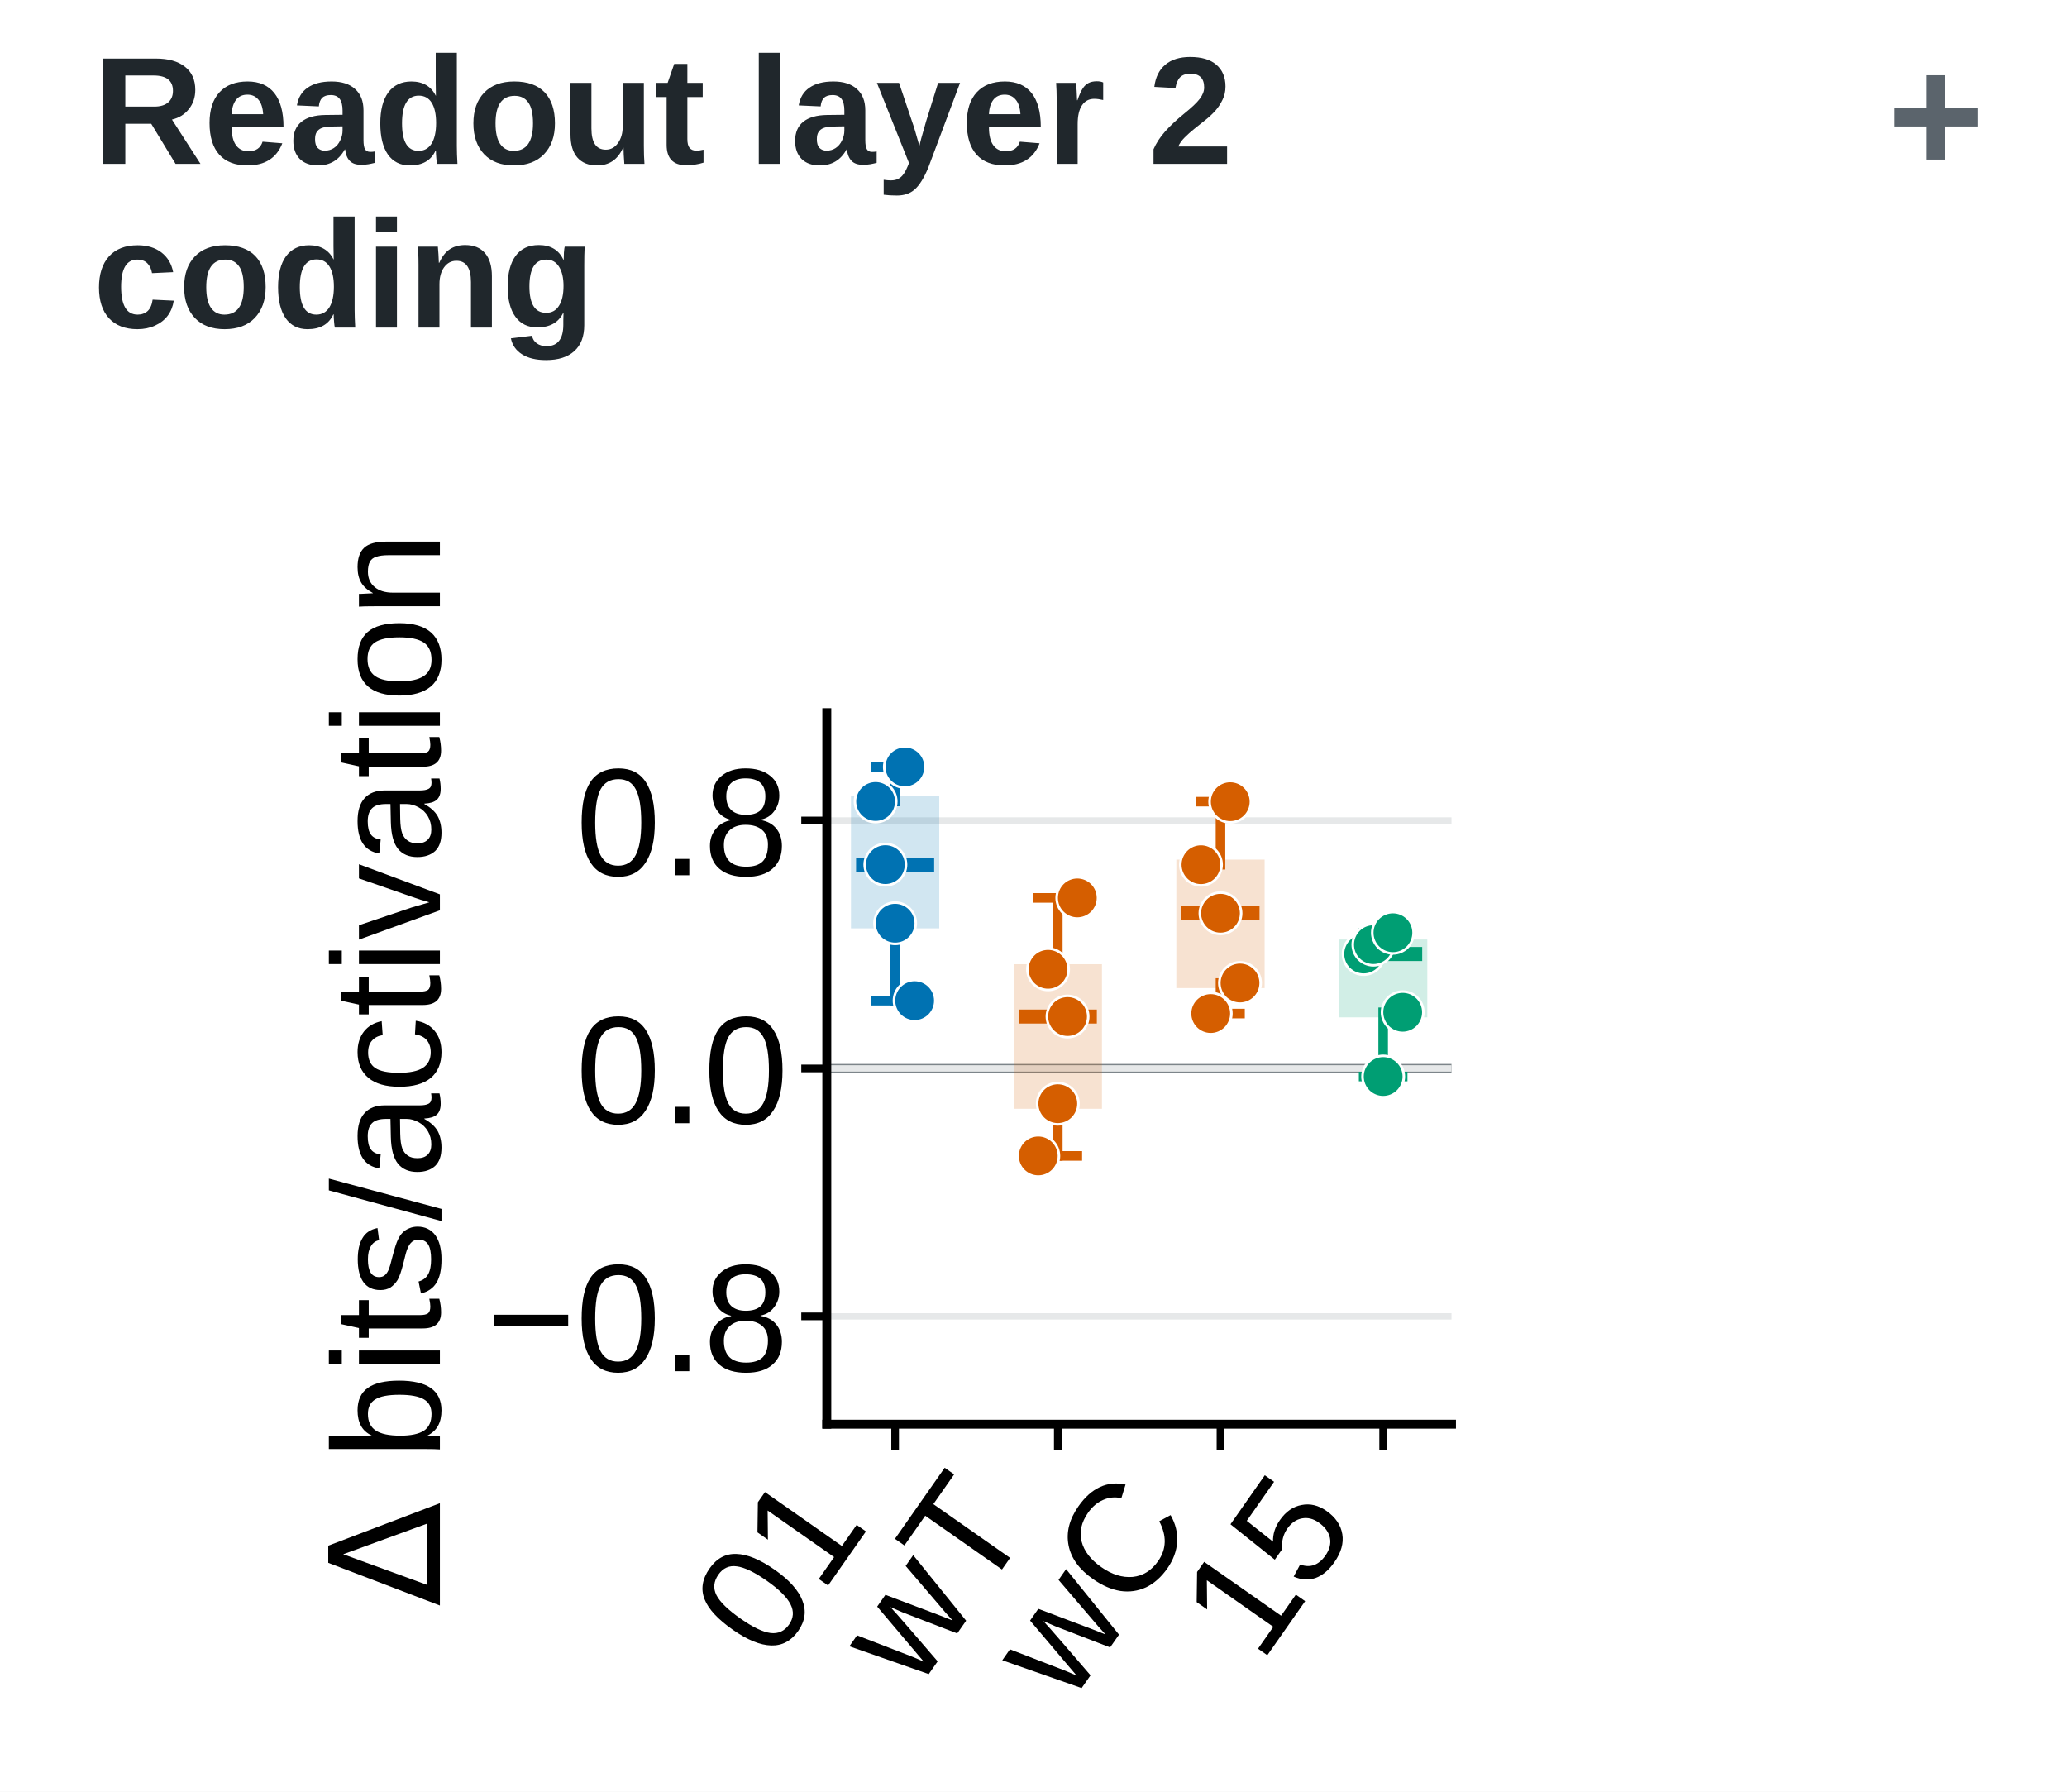
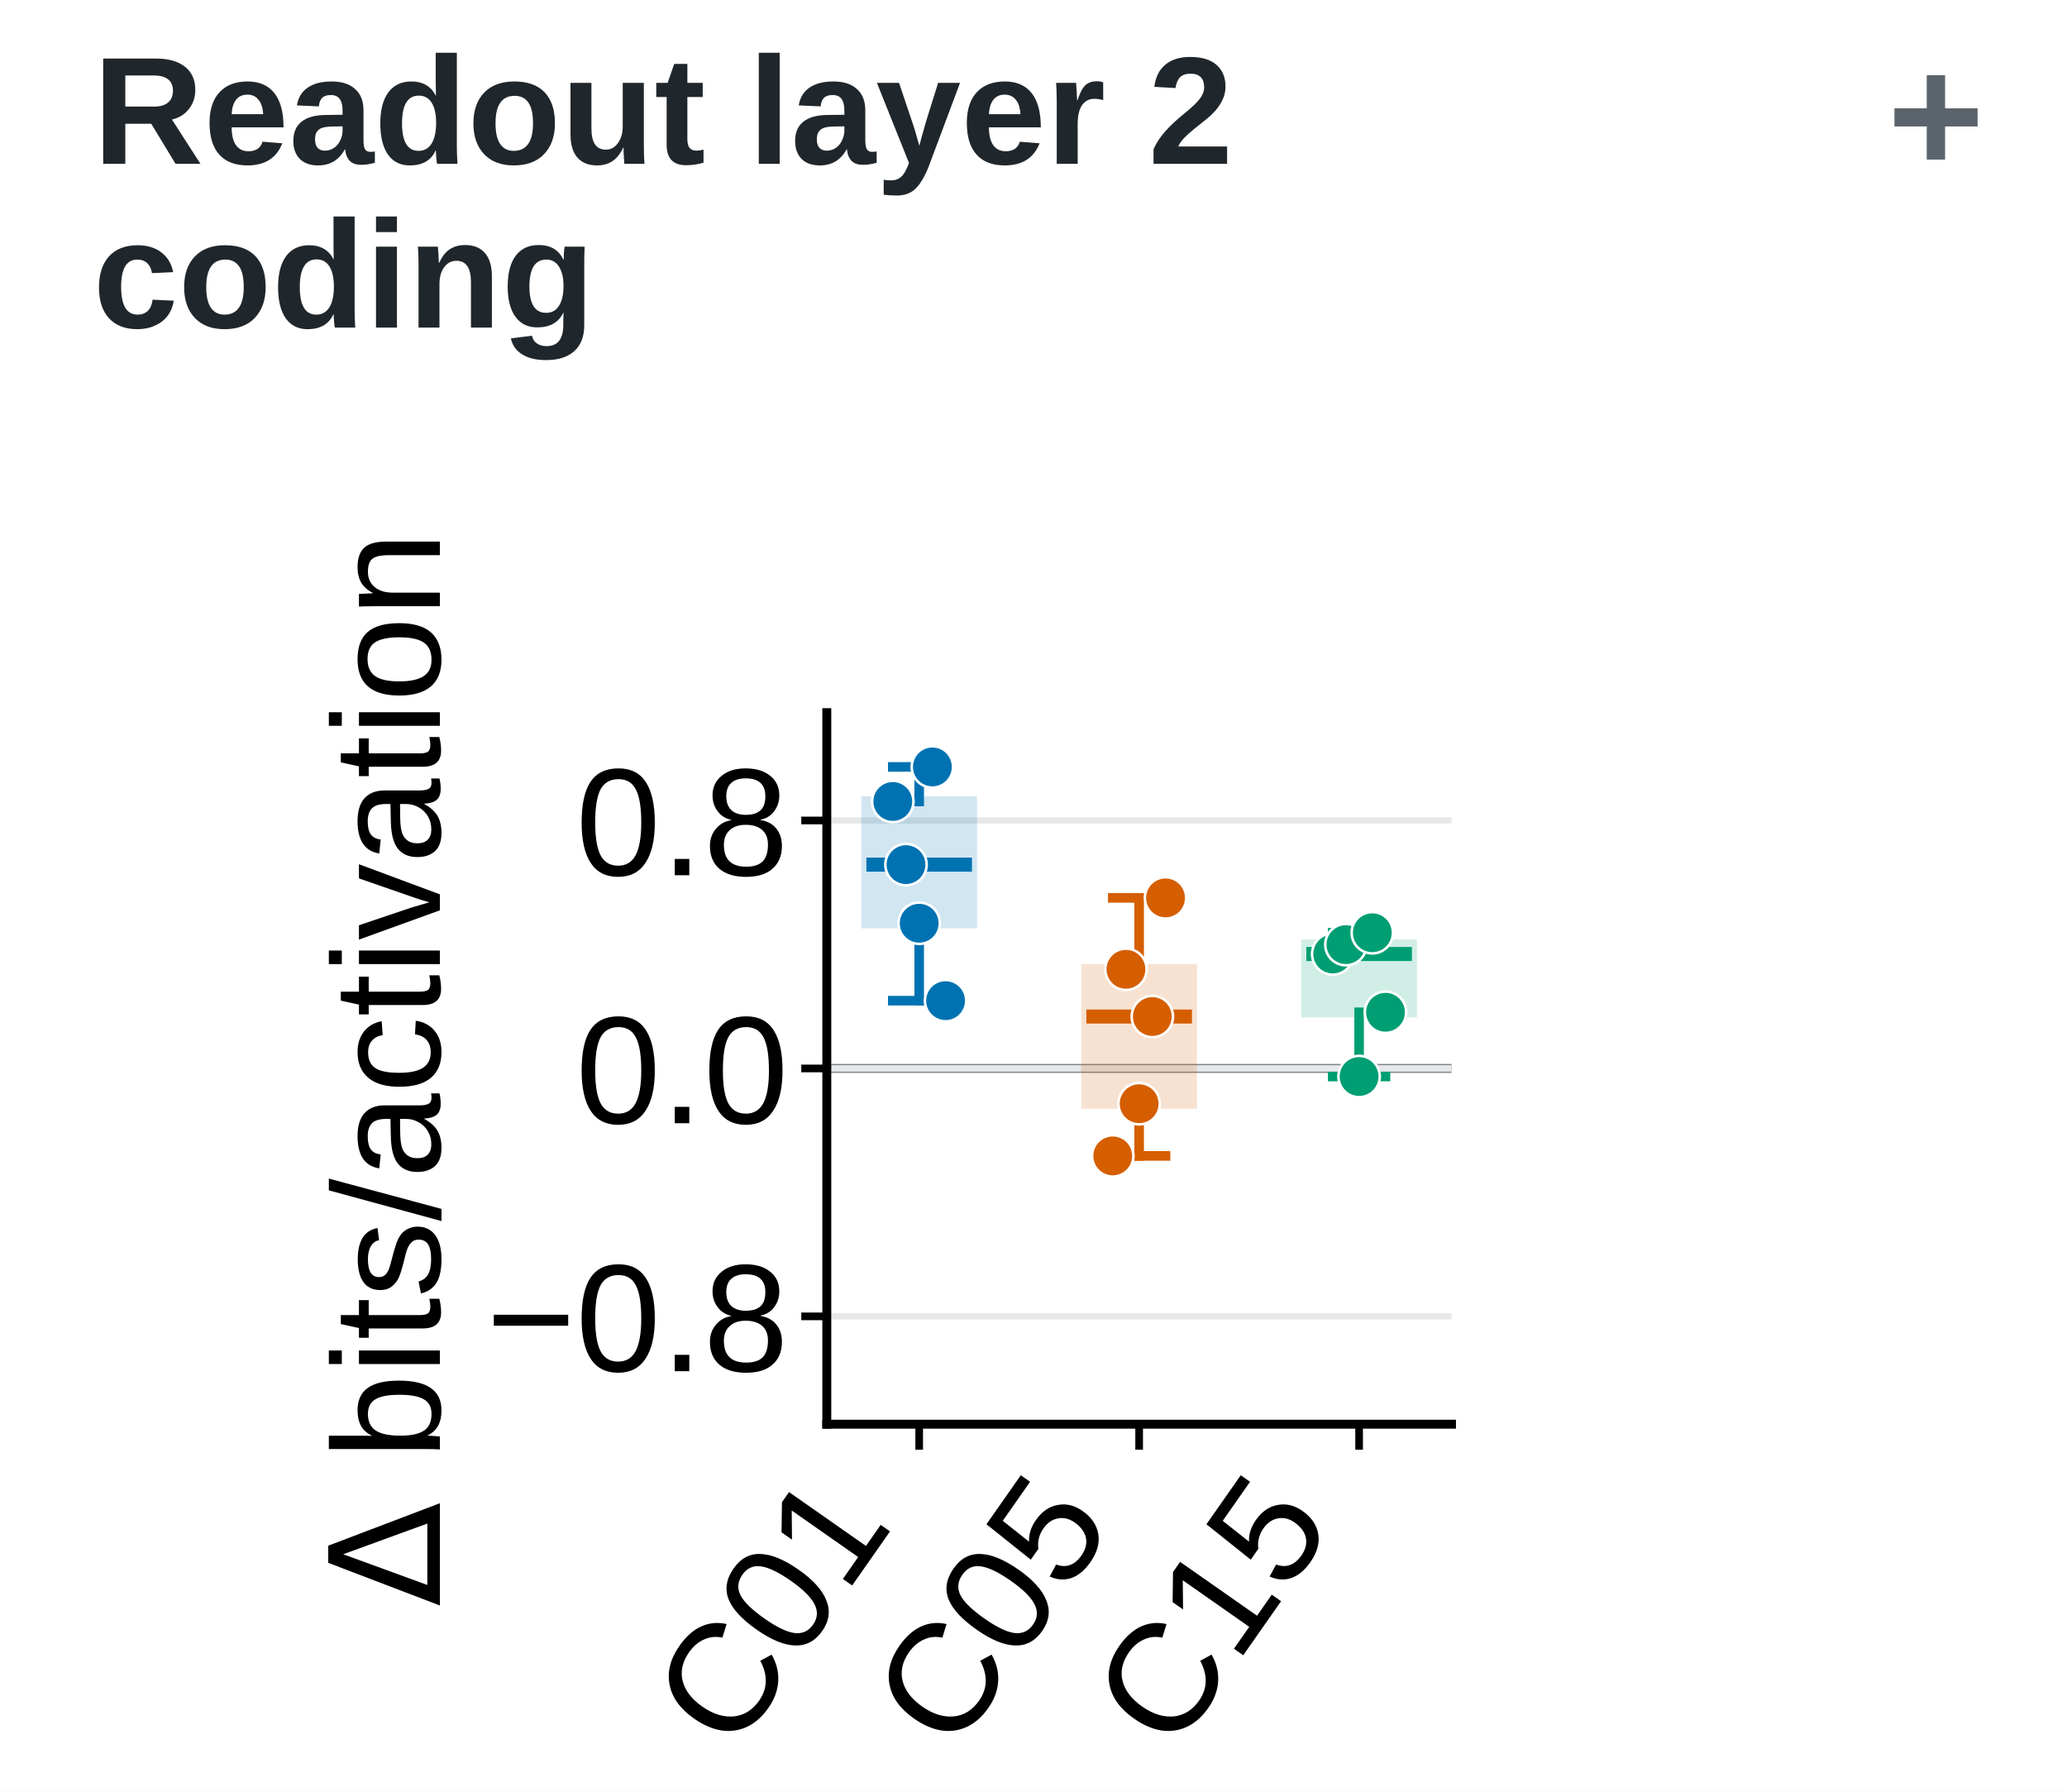
<svg xmlns="http://www.w3.org/2000/svg" xmlns:xlink="http://www.w3.org/1999/xlink" width="162pt" height="140.4pt" viewBox="0 0 162 140.4" version="1.1">
  <defs>
    <style type="text/css">*{stroke-linejoin: round; stroke-linecap: butt}</style>
  </defs>
  <g id="figure_1">
    <g id="patch_1">
      <path d="M 0 140.4 L 162 140.4 L 162 0 L 0 0 z " style="fill: #ffffff" />
    </g>
    <g id="axes_1">
      <g id="patch_2">
        <path d="M 64.8 111.6 L 113.76 111.6 L 113.76 55.843 L 64.8 55.843 z " style="fill: #ffffff" />
      </g>
      <g id="line2d_1">
        <path d="M 64.8 83.722 L 113.76 83.722 " clip-path="url(#p81a2403ec0)" style="fill: none; stroke: #7d858a; stroke-width: 0.7; stroke-linecap: square" />
      </g>
      <g id="matplotlib.axis_1">
        <g id="xtick_1">
          <g id="line2d_2">
            <defs>
              <path id="m8e8d9a8fae" d="M 0 0 L 0 2 " style="stroke: #000000; stroke-width: 0.6" />
            </defs>
            <g>
-               <use xlink:href="#m8e8d9a8fae" x="70.155" y="111.6" style="stroke: #000000; stroke-width: 0.6" />
+               <use xlink:href="#m8e8d9a8fae" x="72.041" y="111.6" style="stroke: #000000; stroke-width: 0.6" />
            </g>
          </g>
          <g id="text_1">
-             <text style="font-size: 12px; font-family: 'Arial'" transform="translate(60.54623 130.4593) rotate(-55)">01</text>
+             <text style="font-size: 12px; font-family: 'Arial'" transform="translate(57.46103 137.5582) rotate(-55)">C01</text>
          </g>
        </g>
        <g id="xtick_2">
          <g id="line2d_3">
            <g>
-               <use xlink:href="#m8e8d9a8fae" x="82.905" y="111.6" style="stroke: #000000; stroke-width: 0.6" />
+               <use xlink:href="#m8e8d9a8fae" x="89.28" y="111.6" style="stroke: #000000; stroke-width: 0.6" />
            </g>
          </g>
          <g id="text_2">
-             <text style="font-size: 12px; font-family: 'Arial'" transform="translate(71.77661 132.6295) rotate(-55)">wT</text>
+             <text style="font-size: 12px; font-family: 'Arial'" transform="translate(74.70047 137.5582) rotate(-55)">C05</text>
          </g>
        </g>
        <g id="xtick_3">
          <g id="line2d_4">
            <g>
-               <use xlink:href="#m8e8d9a8fae" x="95.655" y="111.6" style="stroke: #000000; stroke-width: 0.6" />
+               <use xlink:href="#m8e8d9a8fae" x="106.519" y="111.6" style="stroke: #000000; stroke-width: 0.6" />
            </g>
          </g>
          <g id="text_3">
-             <text style="font-size: 12px; font-family: 'Arial'" transform="translate(83.75981 133.7246) rotate(-55)">wC</text>
-           </g>
-         </g>
-         <g id="xtick_4">
-           <g id="line2d_5">
-             <g>
-               <use xlink:href="#m8e8d9a8fae" x="108.405" y="111.6" style="stroke: #000000; stroke-width: 0.6" />
-             </g>
-           </g>
-           <g id="text_4">
-             <text style="font-size: 12px; font-family: 'Arial'" transform="translate(98.79623 130.4593) rotate(-55)">15</text>
+             <text style="font-size: 12px; font-family: 'Arial'" transform="translate(91.93991 137.5582) rotate(-55)">C15</text>
          </g>
        </g>
      </g>
      <g id="matplotlib.axis_2">
        <g id="ytick_1">
+           <g id="line2d_5">
+             <path d="M 64.8 103.151 L 113.76 103.151 " clip-path="url(#p81a2403ec0)" style="fill: none; stroke: #e6e8e9; stroke-width: 0.5; stroke-linecap: square" />
+           </g>
          <g id="line2d_6">
-             <path d="M 64.8 103.151 L 113.76 103.151 " clip-path="url(#p81a2403ec0)" style="fill: none; stroke: #e6e8e9; stroke-width: 0.5; stroke-linecap: square" />
-           </g>
-           <g id="line2d_7">
            <defs>
              <path id="m2e3f482a18" d="M 0 0 L -2 0 " style="stroke: #000000; stroke-width: 0.6" />
            </defs>
            <g>
              <use xlink:href="#m2e3f482a18" x="64.8" y="103.151" style="stroke: #000000; stroke-width: 0.6" />
            </g>
          </g>
+           <g id="text_4">
+             <text style="font-size: 12px; font-family: 'Arial'; text-anchor: end" x="61.8" y="107.445" transform="rotate(-0 61.8 107.4455)">−0.8</text>
+           </g>
+         </g>
+         <g id="ytick_2">
+           <g id="line2d_7">
+             <path d="M 64.8 83.722 L 113.76 83.722 " clip-path="url(#p81a2403ec0)" style="fill: none; stroke: #e6e8e9; stroke-width: 0.5; stroke-linecap: square" />
+           </g>
+           <g id="line2d_8">
+             <g>
+               <use xlink:href="#m2e3f482a18" x="64.8" y="83.722" style="stroke: #000000; stroke-width: 0.6" />
+             </g>
+           </g>
          <g id="text_5">
-             <text style="font-size: 12px; font-family: 'Arial'; text-anchor: end" x="61.8" y="107.445" transform="rotate(-0 61.8 107.4455)">−0.8</text>
-           </g>
-         </g>
-         <g id="ytick_2">
-           <g id="line2d_8">
-             <path d="M 64.8 83.722 L 113.76 83.722 " clip-path="url(#p81a2403ec0)" style="fill: none; stroke: #e6e8e9; stroke-width: 0.5; stroke-linecap: square" />
-           </g>
+             <text style="font-size: 12px; font-family: 'Arial'; text-anchor: end" x="61.8" y="88.016" transform="rotate(-0 61.8 88.01629)">0.0</text>
+           </g>
+         </g>
+         <g id="ytick_3">
          <g id="line2d_9">
-             <g>
-               <use xlink:href="#m2e3f482a18" x="64.8" y="83.722" style="stroke: #000000; stroke-width: 0.6" />
+             <path d="M 64.8 64.292 L 113.76 64.292 " clip-path="url(#p81a2403ec0)" style="fill: none; stroke: #e6e8e9; stroke-width: 0.5; stroke-linecap: square" />
+           </g>
+           <g id="line2d_10">
+             <g>
+               <use xlink:href="#m2e3f482a18" x="64.8" y="64.292" style="stroke: #000000; stroke-width: 0.6" />
            </g>
          </g>
          <g id="text_6">
-             <text style="font-size: 12px; font-family: 'Arial'; text-anchor: end" x="61.8" y="88.016" transform="rotate(-0 61.8 88.01629)">0.0</text>
-           </g>
-         </g>
-         <g id="ytick_3">
-           <g id="line2d_10">
-             <path d="M 64.8 64.292 L 113.76 64.292 " clip-path="url(#p81a2403ec0)" style="fill: none; stroke: #e6e8e9; stroke-width: 0.5; stroke-linecap: square" />
-           </g>
-           <g id="line2d_11">
-             <g>
-               <use xlink:href="#m2e3f482a18" x="64.8" y="64.292" style="stroke: #000000; stroke-width: 0.6" />
-             </g>
-           </g>
-           <g id="text_7">
            <text style="font-size: 12px; font-family: 'Arial'; text-anchor: end" x="61.8" y="68.587" transform="rotate(-0 61.8 68.58708)">0.8</text>
          </g>
        </g>
-         <g id="text_8">
+         <g id="text_7">
          <g transform="translate(34.72625 125.9016) rotate(-90)">
            <text>
              <tspan x="0" y="-0.25" style="font-size: 12px; font-family: 'DejaVu Sans'">Δ</tspan>
              <tspan x="8.209" y="-0.25" style="font-size: 12px; font-family: 'Arial'"> </tspan>
              <tspan x="11.543" y="-0.25" style="font-size: 12px; font-family: 'Arial'">b</tspan>
              <tspan x="18.217" y="-0.25" style="font-size: 12px; font-family: 'Arial'">i</tspan>
              <tspan x="20.883" y="-0.25" style="font-size: 12px; font-family: 'Arial'">t</tspan>
              <tspan x="24.217" y="-0.25" style="font-size: 12px; font-family: 'Arial'">s</tspan>
              <tspan x="30.217" y="-0.25" style="font-size: 12px; font-family: 'Arial'">/</tspan>
              <tspan x="33.551" y="-0.25" style="font-size: 12px; font-family: 'Arial'">a</tspan>
              <tspan x="40.225" y="-0.25" style="font-size: 12px; font-family: 'Arial'">c</tspan>
              <tspan x="46.225" y="-0.25" style="font-size: 12px; font-family: 'Arial'">t</tspan>
              <tspan x="49.559" y="-0.25" style="font-size: 12px; font-family: 'Arial'">i</tspan>
              <tspan x="52.225" y="-0.25" style="font-size: 12px; font-family: 'Arial'">v</tspan>
              <tspan x="58.225" y="-0.25" style="font-size: 12px; font-family: 'Arial'">a</tspan>
              <tspan x="64.898" y="-0.25" style="font-size: 12px; font-family: 'Arial'">t</tspan>
              <tspan x="68.232" y="-0.25" style="font-size: 12px; font-family: 'Arial'">i</tspan>
              <tspan x="70.898" y="-0.25" style="font-size: 12px; font-family: 'Arial'">o</tspan>
              <tspan x="77.572" y="-0.25" style="font-size: 12px; font-family: 'Arial'">n</tspan>
            </text>
          </g>
        </g>
      </g>
      <g id="patch_3">
-         <path d="M 67.095 72.345 L 73.215 72.345 L 73.215 62.804 L 67.095 62.804 L 67.095 72.345 z " clip-path="url(#p81a2403ec0)" style="fill: #0072b2; opacity: 0.18; stroke: #0072b2; stroke-width: 0.8; stroke-linejoin: miter" />
+         <path d="M 67.903 72.345 L 76.178 72.345 L 76.178 62.804 L 67.903 62.804 L 67.903 72.345 z " clip-path="url(#p81a2403ec0)" style="fill: #0072b2; opacity: 0.18; stroke: #0072b2; stroke-width: 0.8; stroke-linejoin: miter" />
+       </g>
+       <g id="line2d_11">
+         <path d="M 72.041 72.345 L 72.041 78.412 " clip-path="url(#p81a2403ec0)" style="fill: none; stroke: #0072b2; stroke-width: 0.75; stroke-linecap: square" />
      </g>
      <g id="line2d_12">
-         <path d="M 70.155 72.345 L 70.155 78.412 " clip-path="url(#p81a2403ec0)" style="fill: none; stroke: #0072b2; stroke-width: 0.75; stroke-linecap: square" />
+         <path d="M 72.041 62.804 L 72.041 60.096 " clip-path="url(#p81a2403ec0)" style="fill: none; stroke: #0072b2; stroke-width: 0.75; stroke-linecap: square" />
      </g>
      <g id="line2d_13">
-         <path d="M 70.155 62.804 L 70.155 60.096 " clip-path="url(#p81a2403ec0)" style="fill: none; stroke: #0072b2; stroke-width: 0.75; stroke-linecap: square" />
+         <path d="M 69.972 78.412 L 74.109 78.412 " clip-path="url(#p81a2403ec0)" style="fill: none; stroke: #0072b2; stroke-width: 0.75; stroke-linecap: square" />
      </g>
      <g id="line2d_14">
-         <path d="M 68.625 78.412 L 71.685 78.412 " clip-path="url(#p81a2403ec0)" style="fill: none; stroke: #0072b2; stroke-width: 0.75; stroke-linecap: square" />
+         <path d="M 69.972 60.096 L 74.109 60.096 " clip-path="url(#p81a2403ec0)" style="fill: none; stroke: #0072b2; stroke-width: 0.75; stroke-linecap: square" />
+       </g>
+       <g id="patch_4">
+         <path d="M 85.143 86.486 L 93.417 86.486 L 93.417 75.955 L 85.143 75.955 L 85.143 86.486 z " clip-path="url(#p81a2403ec0)" style="fill: #d55e00; opacity: 0.18; stroke: #d55e00; stroke-width: 0.8; stroke-linejoin: miter" />
      </g>
      <g id="line2d_15">
-         <path d="M 68.625 60.096 L 71.685 60.096 " clip-path="url(#p81a2403ec0)" style="fill: none; stroke: #0072b2; stroke-width: 0.75; stroke-linecap: square" />
-       </g>
-       <g id="patch_4">
-         <path d="M 79.845 86.486 L 85.965 86.486 L 85.965 75.955 L 79.845 75.955 L 79.845 86.486 z " clip-path="url(#p81a2403ec0)" style="fill: #d55e00; opacity: 0.18; stroke: #d55e00; stroke-width: 0.8; stroke-linejoin: miter" />
+         <path d="M 89.28 86.486 L 89.28 90.577 " clip-path="url(#p81a2403ec0)" style="fill: none; stroke: #d55e00; stroke-width: 0.75; stroke-linecap: square" />
      </g>
      <g id="line2d_16">
-         <path d="M 82.905 86.486 L 82.905 90.577 " clip-path="url(#p81a2403ec0)" style="fill: none; stroke: #d55e00; stroke-width: 0.75; stroke-linecap: square" />
+         <path d="M 89.28 75.955 L 89.28 70.36 " clip-path="url(#p81a2403ec0)" style="fill: none; stroke: #d55e00; stroke-width: 0.75; stroke-linecap: square" />
      </g>
      <g id="line2d_17">
-         <path d="M 82.905 75.955 L 82.905 70.36 " clip-path="url(#p81a2403ec0)" style="fill: none; stroke: #d55e00; stroke-width: 0.75; stroke-linecap: square" />
+         <path d="M 87.211 90.577 L 91.349 90.577 " clip-path="url(#p81a2403ec0)" style="fill: none; stroke: #d55e00; stroke-width: 0.75; stroke-linecap: square" />
      </g>
      <g id="line2d_18">
-         <path d="M 81.375 90.577 L 84.435 90.577 " clip-path="url(#p81a2403ec0)" style="fill: none; stroke: #d55e00; stroke-width: 0.75; stroke-linecap: square" />
+         <path d="M 87.211 70.36 L 91.349 70.36 " clip-path="url(#p81a2403ec0)" style="fill: none; stroke: #d55e00; stroke-width: 0.75; stroke-linecap: square" />
+       </g>
+       <g id="patch_5">
+         <path d="M 102.382 79.321 L 110.657 79.321 L 110.657 74.021 L 102.382 74.021 L 102.382 79.321 z " clip-path="url(#p81a2403ec0)" style="fill: #009e73; opacity: 0.18; stroke: #009e73; stroke-width: 0.8; stroke-linejoin: miter" />
      </g>
      <g id="line2d_19">
-         <path d="M 81.375 70.36 L 84.435 70.36 " clip-path="url(#p81a2403ec0)" style="fill: none; stroke: #d55e00; stroke-width: 0.75; stroke-linecap: square" />
-       </g>
-       <g id="patch_5">
-         <path d="M 92.595 77.028 L 98.715 77.028 L 98.715 67.758 L 92.595 67.758 L 92.595 77.028 z " clip-path="url(#p81a2403ec0)" style="fill: #d55e00; opacity: 0.18; stroke: #d55e00; stroke-width: 0.8; stroke-linejoin: miter" />
+         <path d="M 106.519 79.321 L 106.519 84.356 " clip-path="url(#p81a2403ec0)" style="fill: none; stroke: #009e73; stroke-width: 0.75; stroke-linecap: square" />
      </g>
      <g id="line2d_20">
-         <path d="M 95.655 77.028 L 95.655 79.422 " clip-path="url(#p81a2403ec0)" style="fill: none; stroke: #d55e00; stroke-width: 0.75; stroke-linecap: square" />
+         <path d="M 106.519 74.021 L 106.519 73.09 " clip-path="url(#p81a2403ec0)" style="fill: none; stroke: #009e73; stroke-width: 0.75; stroke-linecap: square" />
      </g>
      <g id="line2d_21">
-         <path d="M 95.655 67.758 L 95.655 62.82 " clip-path="url(#p81a2403ec0)" style="fill: none; stroke: #d55e00; stroke-width: 0.75; stroke-linecap: square" />
+         <path d="M 104.451 84.356 L 108.588 84.356 " clip-path="url(#p81a2403ec0)" style="fill: none; stroke: #009e73; stroke-width: 0.75; stroke-linecap: square" />
      </g>
      <g id="line2d_22">
-         <path d="M 94.125 79.422 L 97.185 79.422 " clip-path="url(#p81a2403ec0)" style="fill: none; stroke: #d55e00; stroke-width: 0.75; stroke-linecap: square" />
+         <path d="M 104.451 73.09 L 108.588 73.09 " clip-path="url(#p81a2403ec0)" style="fill: none; stroke: #009e73; stroke-width: 0.75; stroke-linecap: square" />
      </g>
      <g id="line2d_23">
-         <path d="M 94.125 62.82 L 97.185 62.82 " clip-path="url(#p81a2403ec0)" style="fill: none; stroke: #d55e00; stroke-width: 0.75; stroke-linecap: square" />
+         <path d="M 67.903 67.752 L 76.178 67.752 " clip-path="url(#p81a2403ec0)" style="fill: none; stroke: #0072b2; stroke-width: 1.1" />
+       </g>
+       <g id="line2d_24">
+         <path d="M 85.143 79.656 L 93.417 79.656 " clip-path="url(#p81a2403ec0)" style="fill: none; stroke: #d55e00; stroke-width: 1.1" />
+       </g>
+       <g id="line2d_25">
+         <path d="M 102.382 74.755 L 110.657 74.755 " clip-path="url(#p81a2403ec0)" style="fill: none; stroke: #009e73; stroke-width: 1.1" />
      </g>
      <g id="patch_6">
-         <path d="M 105.345 79.321 L 111.465 79.321 L 111.465 74.021 L 105.345 74.021 L 105.345 79.321 z " clip-path="url(#p81a2403ec0)" style="fill: #009e73; opacity: 0.18; stroke: #009e73; stroke-width: 0.8; stroke-linejoin: miter" />
-       </g>
-       <g id="line2d_24">
-         <path d="M 108.405 79.321 L 108.405 84.356 " clip-path="url(#p81a2403ec0)" style="fill: none; stroke: #009e73; stroke-width: 0.75; stroke-linecap: square" />
-       </g>
-       <g id="line2d_25">
-         <path d="M 108.405 74.021 L 108.405 73.09 " clip-path="url(#p81a2403ec0)" style="fill: none; stroke: #009e73; stroke-width: 0.75; stroke-linecap: square" />
-       </g>
-       <g id="line2d_26">
-         <path d="M 106.875 84.356 L 109.935 84.356 " clip-path="url(#p81a2403ec0)" style="fill: none; stroke: #009e73; stroke-width: 0.75; stroke-linecap: square" />
-       </g>
-       <g id="line2d_27">
-         <path d="M 106.875 73.09 L 109.935 73.09 " clip-path="url(#p81a2403ec0)" style="fill: none; stroke: #009e73; stroke-width: 0.75; stroke-linecap: square" />
-       </g>
-       <g id="line2d_28">
-         <path d="M 67.095 67.752 L 73.215 67.752 " clip-path="url(#p81a2403ec0)" style="fill: none; stroke: #0072b2; stroke-width: 1.1" />
-       </g>
-       <g id="line2d_29">
-         <path d="M 79.845 79.656 L 85.965 79.656 " clip-path="url(#p81a2403ec0)" style="fill: none; stroke: #d55e00; stroke-width: 1.1" />
-       </g>
-       <g id="line2d_30">
-         <path d="M 92.595 71.563 L 98.715 71.563 " clip-path="url(#p81a2403ec0)" style="fill: none; stroke: #d55e00; stroke-width: 1.1" />
-       </g>
-       <g id="line2d_31">
-         <path d="M 105.345 74.755 L 111.465 74.755 " clip-path="url(#p81a2403ec0)" style="fill: none; stroke: #009e73; stroke-width: 1.1" />
+         <path d="M 64.8 111.6 L 64.8 55.843 " style="fill: none; stroke: #000000; stroke-width: 0.7; stroke-linejoin: miter; stroke-linecap: square" />
      </g>
      <g id="patch_7">
-         <path d="M 64.8 111.6 L 64.8 55.843 " style="fill: none; stroke: #000000; stroke-width: 0.7; stroke-linejoin: miter; stroke-linecap: square" />
-       </g>
-       <g id="patch_8">
        <path d="M 64.8 111.6 L 113.76 111.6 " style="fill: none; stroke: #000000; stroke-width: 0.7; stroke-linejoin: miter; stroke-linecap: square" />
      </g>
      <g id="PathCollection_1">
        <defs>
          <path id="m5e7a2a0da0" d="M 0 1.62 C 0.43 1.62 0.842 1.449 1.146 1.146 C 1.449 0.842 1.62 0.43 1.62 0 C 1.62 -0.43 1.449 -0.842 1.146 -1.146 C 0.842 -1.449 0.43 -1.62 0 -1.62 C -0.43 -1.62 -0.842 -1.449 -1.146 -1.146 C -1.449 -0.842 -1.62 -0.43 -1.62 0 C -1.62 0.43 -1.449 0.842 -1.146 1.146 C -0.842 1.449 -0.43 1.62 0 1.62 z " style="stroke: #ffffff; stroke-width: 0.2" />
        </defs>
        <g clip-path="url(#p81a2403ec0)">
-           <use xlink:href="#m5e7a2a0da0" x="68.625" y="62.804" style="fill: #0072b2; stroke: #ffffff; stroke-width: 0.2" />
-           <use xlink:href="#m5e7a2a0da0" x="69.39" y="67.752" style="fill: #0072b2; stroke: #ffffff; stroke-width: 0.2" />
-           <use xlink:href="#m5e7a2a0da0" x="70.155" y="72.345" style="fill: #0072b2; stroke: #ffffff; stroke-width: 0.2" />
-           <use xlink:href="#m5e7a2a0da0" x="70.92" y="60.096" style="fill: #0072b2; stroke: #ffffff; stroke-width: 0.2" />
-           <use xlink:href="#m5e7a2a0da0" x="71.685" y="78.412" style="fill: #0072b2; stroke: #ffffff; stroke-width: 0.2" />
+           <use xlink:href="#m5e7a2a0da0" x="69.972" y="62.804" style="fill: #0072b2; stroke: #ffffff; stroke-width: 0.2" />
+           <use xlink:href="#m5e7a2a0da0" x="71.006" y="67.752" style="fill: #0072b2; stroke: #ffffff; stroke-width: 0.2" />
+           <use xlink:href="#m5e7a2a0da0" x="72.041" y="72.345" style="fill: #0072b2; stroke: #ffffff; stroke-width: 0.2" />
+           <use xlink:href="#m5e7a2a0da0" x="73.075" y="60.096" style="fill: #0072b2; stroke: #ffffff; stroke-width: 0.2" />
+           <use xlink:href="#m5e7a2a0da0" x="74.109" y="78.412" style="fill: #0072b2; stroke: #ffffff; stroke-width: 0.2" />
        </g>
      </g>
      <g id="PathCollection_2">
        <defs>
          <path id="m7c93157acc" d="M 0 1.62 C 0.43 1.62 0.842 1.449 1.146 1.146 C 1.449 0.842 1.62 0.43 1.62 0 C 1.62 -0.43 1.449 -0.842 1.146 -1.146 C 0.842 -1.449 0.43 -1.62 0 -1.62 C -0.43 -1.62 -0.842 -1.449 -1.146 -1.146 C -1.449 -0.842 -1.62 -0.43 -1.62 0 C -1.62 0.43 -1.449 0.842 -1.146 1.146 C -0.842 1.449 -0.43 1.62 0 1.62 z " style="stroke: #ffffff; stroke-width: 0.2" />
        </defs>
        <g clip-path="url(#p81a2403ec0)">
-           <use xlink:href="#m7c93157acc" x="81.375" y="90.577" style="fill: #d55e00; stroke: #ffffff; stroke-width: 0.2" />
-           <use xlink:href="#m7c93157acc" x="82.14" y="75.955" style="fill: #d55e00; stroke: #ffffff; stroke-width: 0.2" />
-           <use xlink:href="#m7c93157acc" x="82.905" y="86.486" style="fill: #d55e00; stroke: #ffffff; stroke-width: 0.2" />
-           <use xlink:href="#m7c93157acc" x="83.67" y="79.656" style="fill: #d55e00; stroke: #ffffff; stroke-width: 0.2" />
-           <use xlink:href="#m7c93157acc" x="84.435" y="70.36" style="fill: #d55e00; stroke: #ffffff; stroke-width: 0.2" />
+           <use xlink:href="#m7c93157acc" x="87.211" y="90.577" style="fill: #d55e00; stroke: #ffffff; stroke-width: 0.2" />
+           <use xlink:href="#m7c93157acc" x="88.246" y="75.955" style="fill: #d55e00; stroke: #ffffff; stroke-width: 0.2" />
+           <use xlink:href="#m7c93157acc" x="89.28" y="86.486" style="fill: #d55e00; stroke: #ffffff; stroke-width: 0.2" />
+           <use xlink:href="#m7c93157acc" x="90.314" y="79.656" style="fill: #d55e00; stroke: #ffffff; stroke-width: 0.2" />
+           <use xlink:href="#m7c93157acc" x="91.349" y="70.36" style="fill: #d55e00; stroke: #ffffff; stroke-width: 0.2" />
        </g>
      </g>
      <g id="PathCollection_3">
-         <g clip-path="url(#p81a2403ec0)">
-           <use xlink:href="#m7c93157acc" x="94.125" y="67.758" style="fill: #d55e00; stroke: #ffffff; stroke-width: 0.2" />
-           <use xlink:href="#m7c93157acc" x="94.89" y="79.422" style="fill: #d55e00; stroke: #ffffff; stroke-width: 0.2" />
-           <use xlink:href="#m7c93157acc" x="95.655" y="71.563" style="fill: #d55e00; stroke: #ffffff; stroke-width: 0.2" />
-           <use xlink:href="#m7c93157acc" x="96.42" y="62.82" style="fill: #d55e00; stroke: #ffffff; stroke-width: 0.2" />
-           <use xlink:href="#m7c93157acc" x="97.185" y="77.028" style="fill: #d55e00; stroke: #ffffff; stroke-width: 0.2" />
-         </g>
-       </g>
-       <g id="PathCollection_4">
        <defs>
          <path id="mf26314e9b7" d="M 0 1.62 C 0.43 1.62 0.842 1.449 1.146 1.146 C 1.449 0.842 1.62 0.43 1.62 0 C 1.62 -0.43 1.449 -0.842 1.146 -1.146 C 0.842 -1.449 0.43 -1.62 0 -1.62 C -0.43 -1.62 -0.842 -1.449 -1.146 -1.146 C -1.449 -0.842 -1.62 -0.43 -1.62 0 C -1.62 0.43 -1.449 0.842 -1.146 1.146 C -0.842 1.449 -0.43 1.62 0 1.62 z " style="stroke: #ffffff; stroke-width: 0.2" />
        </defs>
        <g clip-path="url(#p81a2403ec0)">
-           <use xlink:href="#mf26314e9b7" x="106.875" y="74.755" style="fill: #009e73; stroke: #ffffff; stroke-width: 0.2" />
-           <use xlink:href="#mf26314e9b7" x="107.64" y="74.021" style="fill: #009e73; stroke: #ffffff; stroke-width: 0.2" />
-           <use xlink:href="#mf26314e9b7" x="108.405" y="84.356" style="fill: #009e73; stroke: #ffffff; stroke-width: 0.2" />
-           <use xlink:href="#mf26314e9b7" x="109.17" y="73.09" style="fill: #009e73; stroke: #ffffff; stroke-width: 0.2" />
-           <use xlink:href="#mf26314e9b7" x="109.935" y="79.321" style="fill: #009e73; stroke: #ffffff; stroke-width: 0.2" />
-         </g>
-       </g>
-     </g>
-     <g id="text_9">
+           <use xlink:href="#mf26314e9b7" x="104.451" y="74.755" style="fill: #009e73; stroke: #ffffff; stroke-width: 0.2" />
+           <use xlink:href="#mf26314e9b7" x="105.485" y="74.021" style="fill: #009e73; stroke: #ffffff; stroke-width: 0.2" />
+           <use xlink:href="#mf26314e9b7" x="106.519" y="84.356" style="fill: #009e73; stroke: #ffffff; stroke-width: 0.2" />
+           <use xlink:href="#mf26314e9b7" x="107.554" y="73.09" style="fill: #009e73; stroke: #ffffff; stroke-width: 0.2" />
+           <use xlink:href="#mf26314e9b7" x="108.588" y="79.321" style="fill: #009e73; stroke: #ffffff; stroke-width: 0.2" />
+         </g>
+       </g>
+     </g>
+     <g id="text_8">
      <text style="font-weight: 700; font-size: 12px; font-family: 'Arial'; fill: #20272c" transform="translate(7.29 12.837)">Readout layer 2</text>
      <text style="font-weight: 700; font-size: 12px; font-family: 'Arial'; fill: #20272c" transform="translate(7.29 25.66988)">coding</text>
    </g>
-     <g id="text_10">
+     <g id="text_9">
      <text style="font-weight: 700; font-size: 13px; font-family: 'Arial'; text-anchor: end; fill: #5b646c" x="155.52" y="13.517" transform="rotate(-0 155.52 13.51716)">+</text>
    </g>
  </g>
  <defs>
    <clipPath id="p81a2403ec0">
      <rect x="64.8" y="55.843" width="48.96" height="55.757" />
    </clipPath>
  </defs>
</svg>
